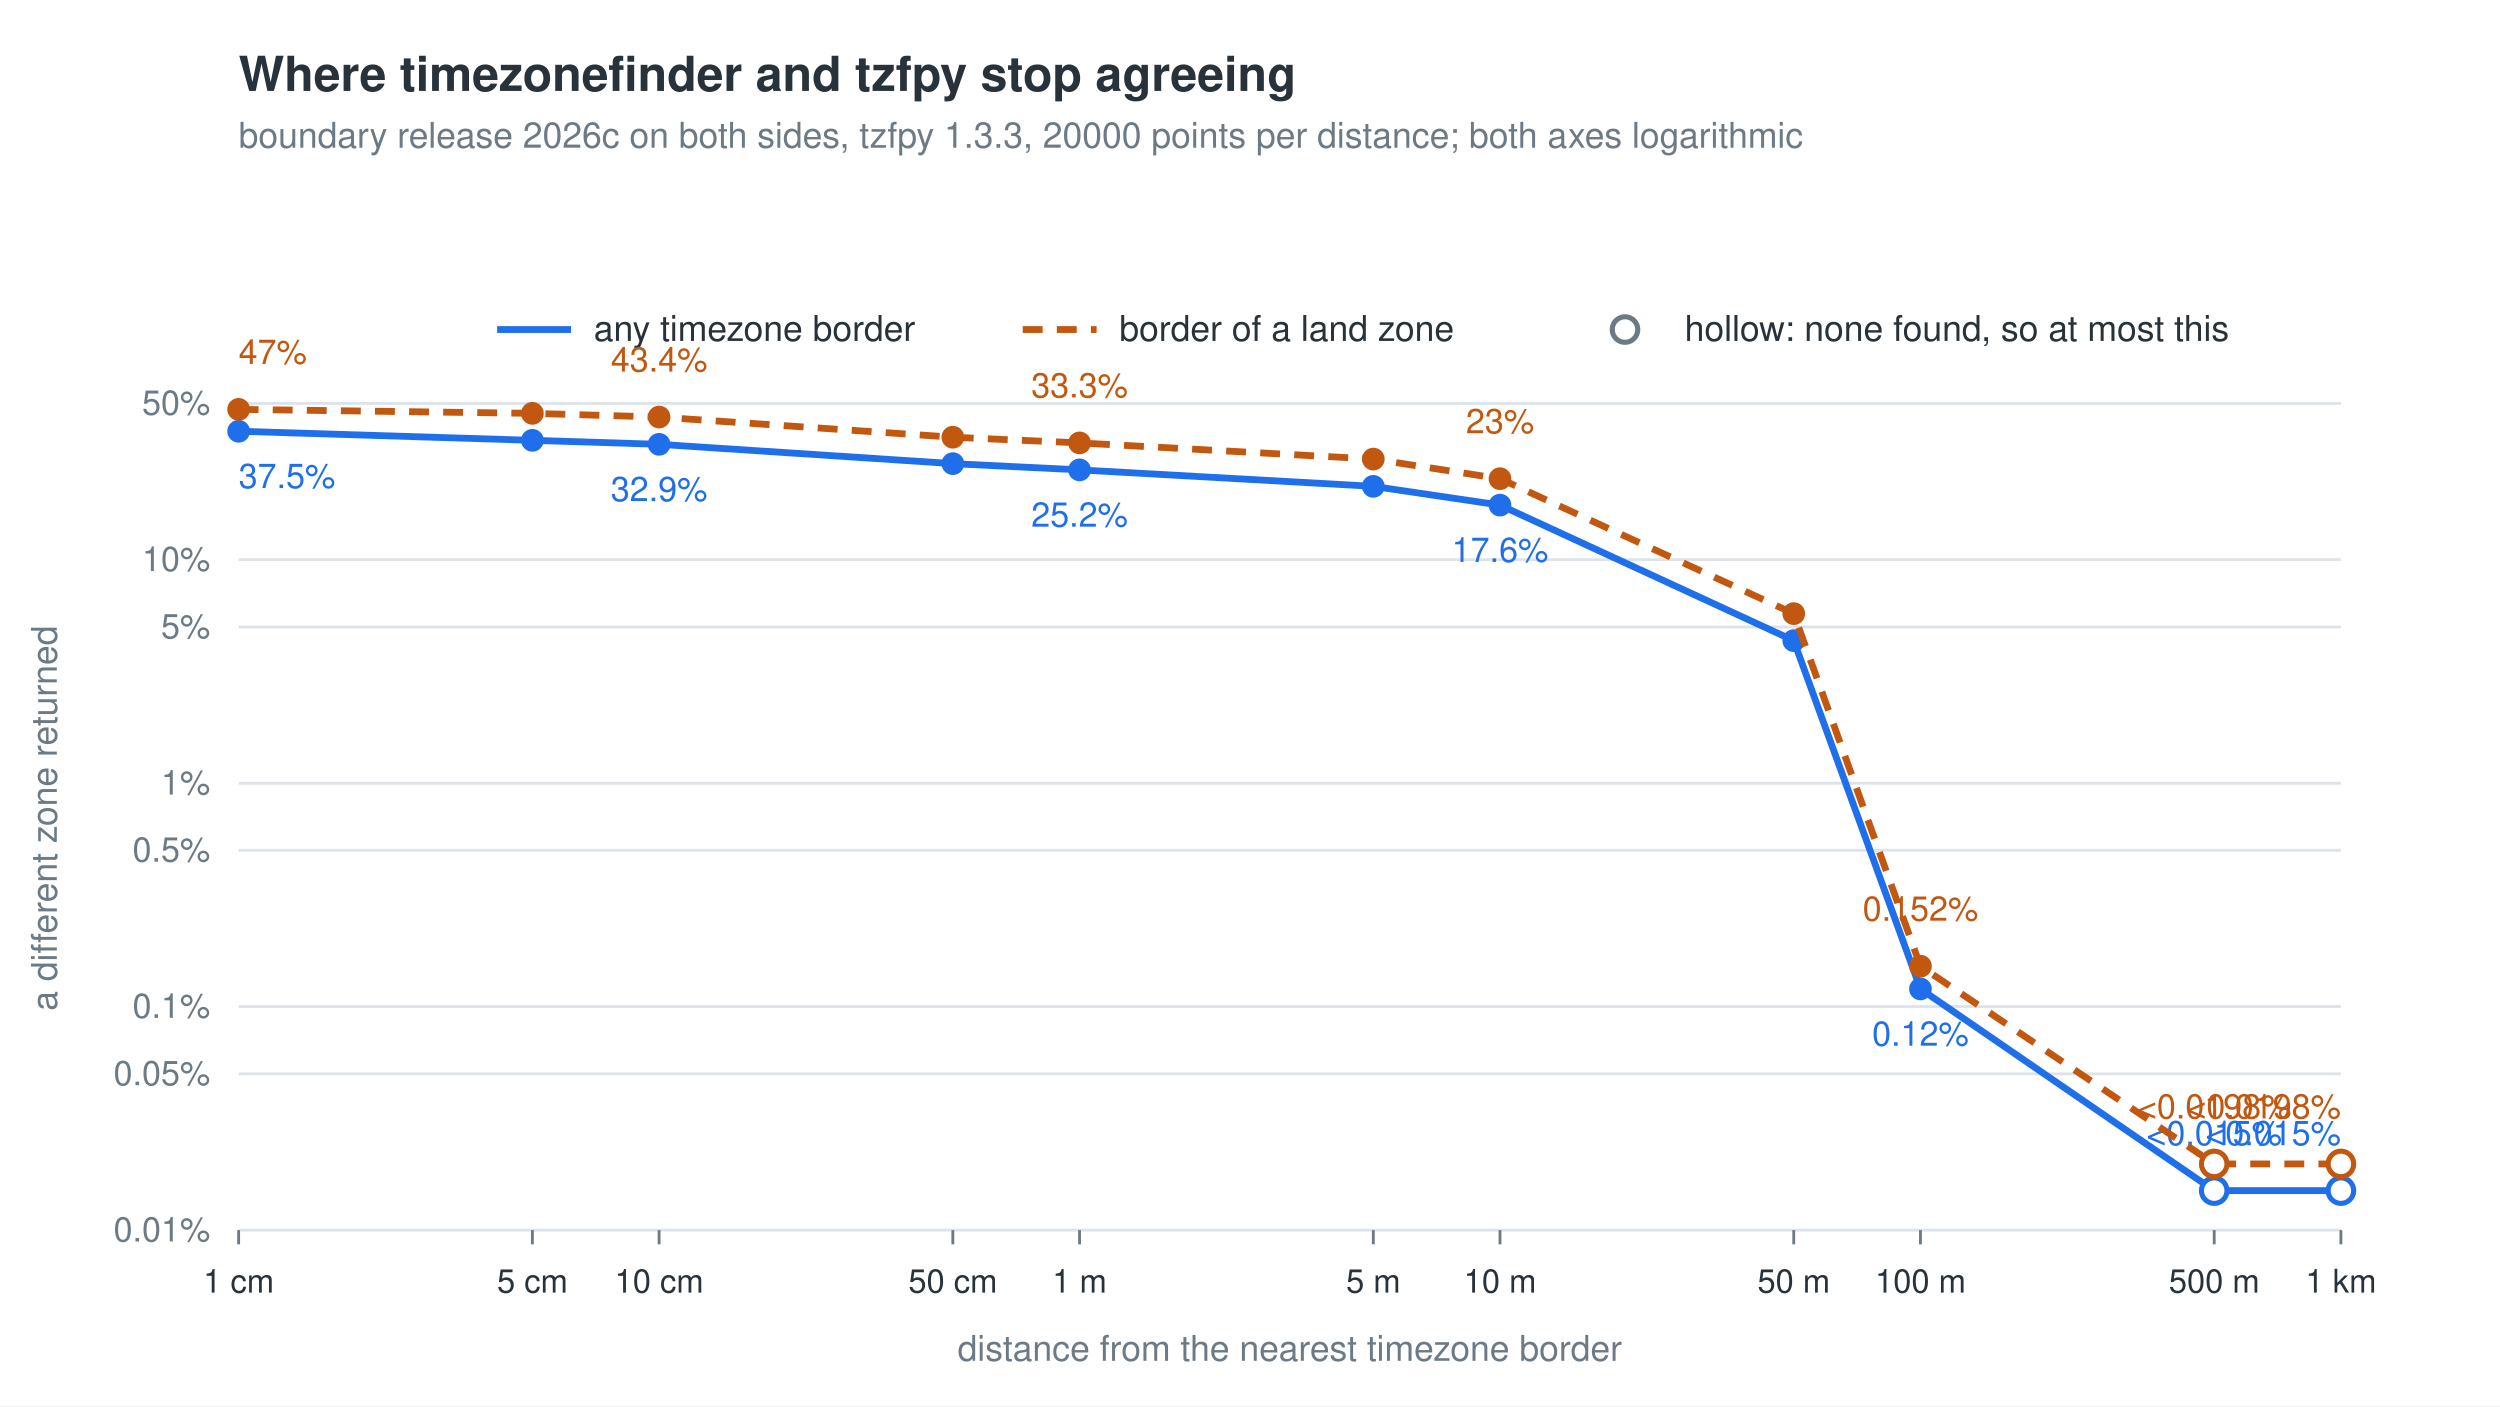
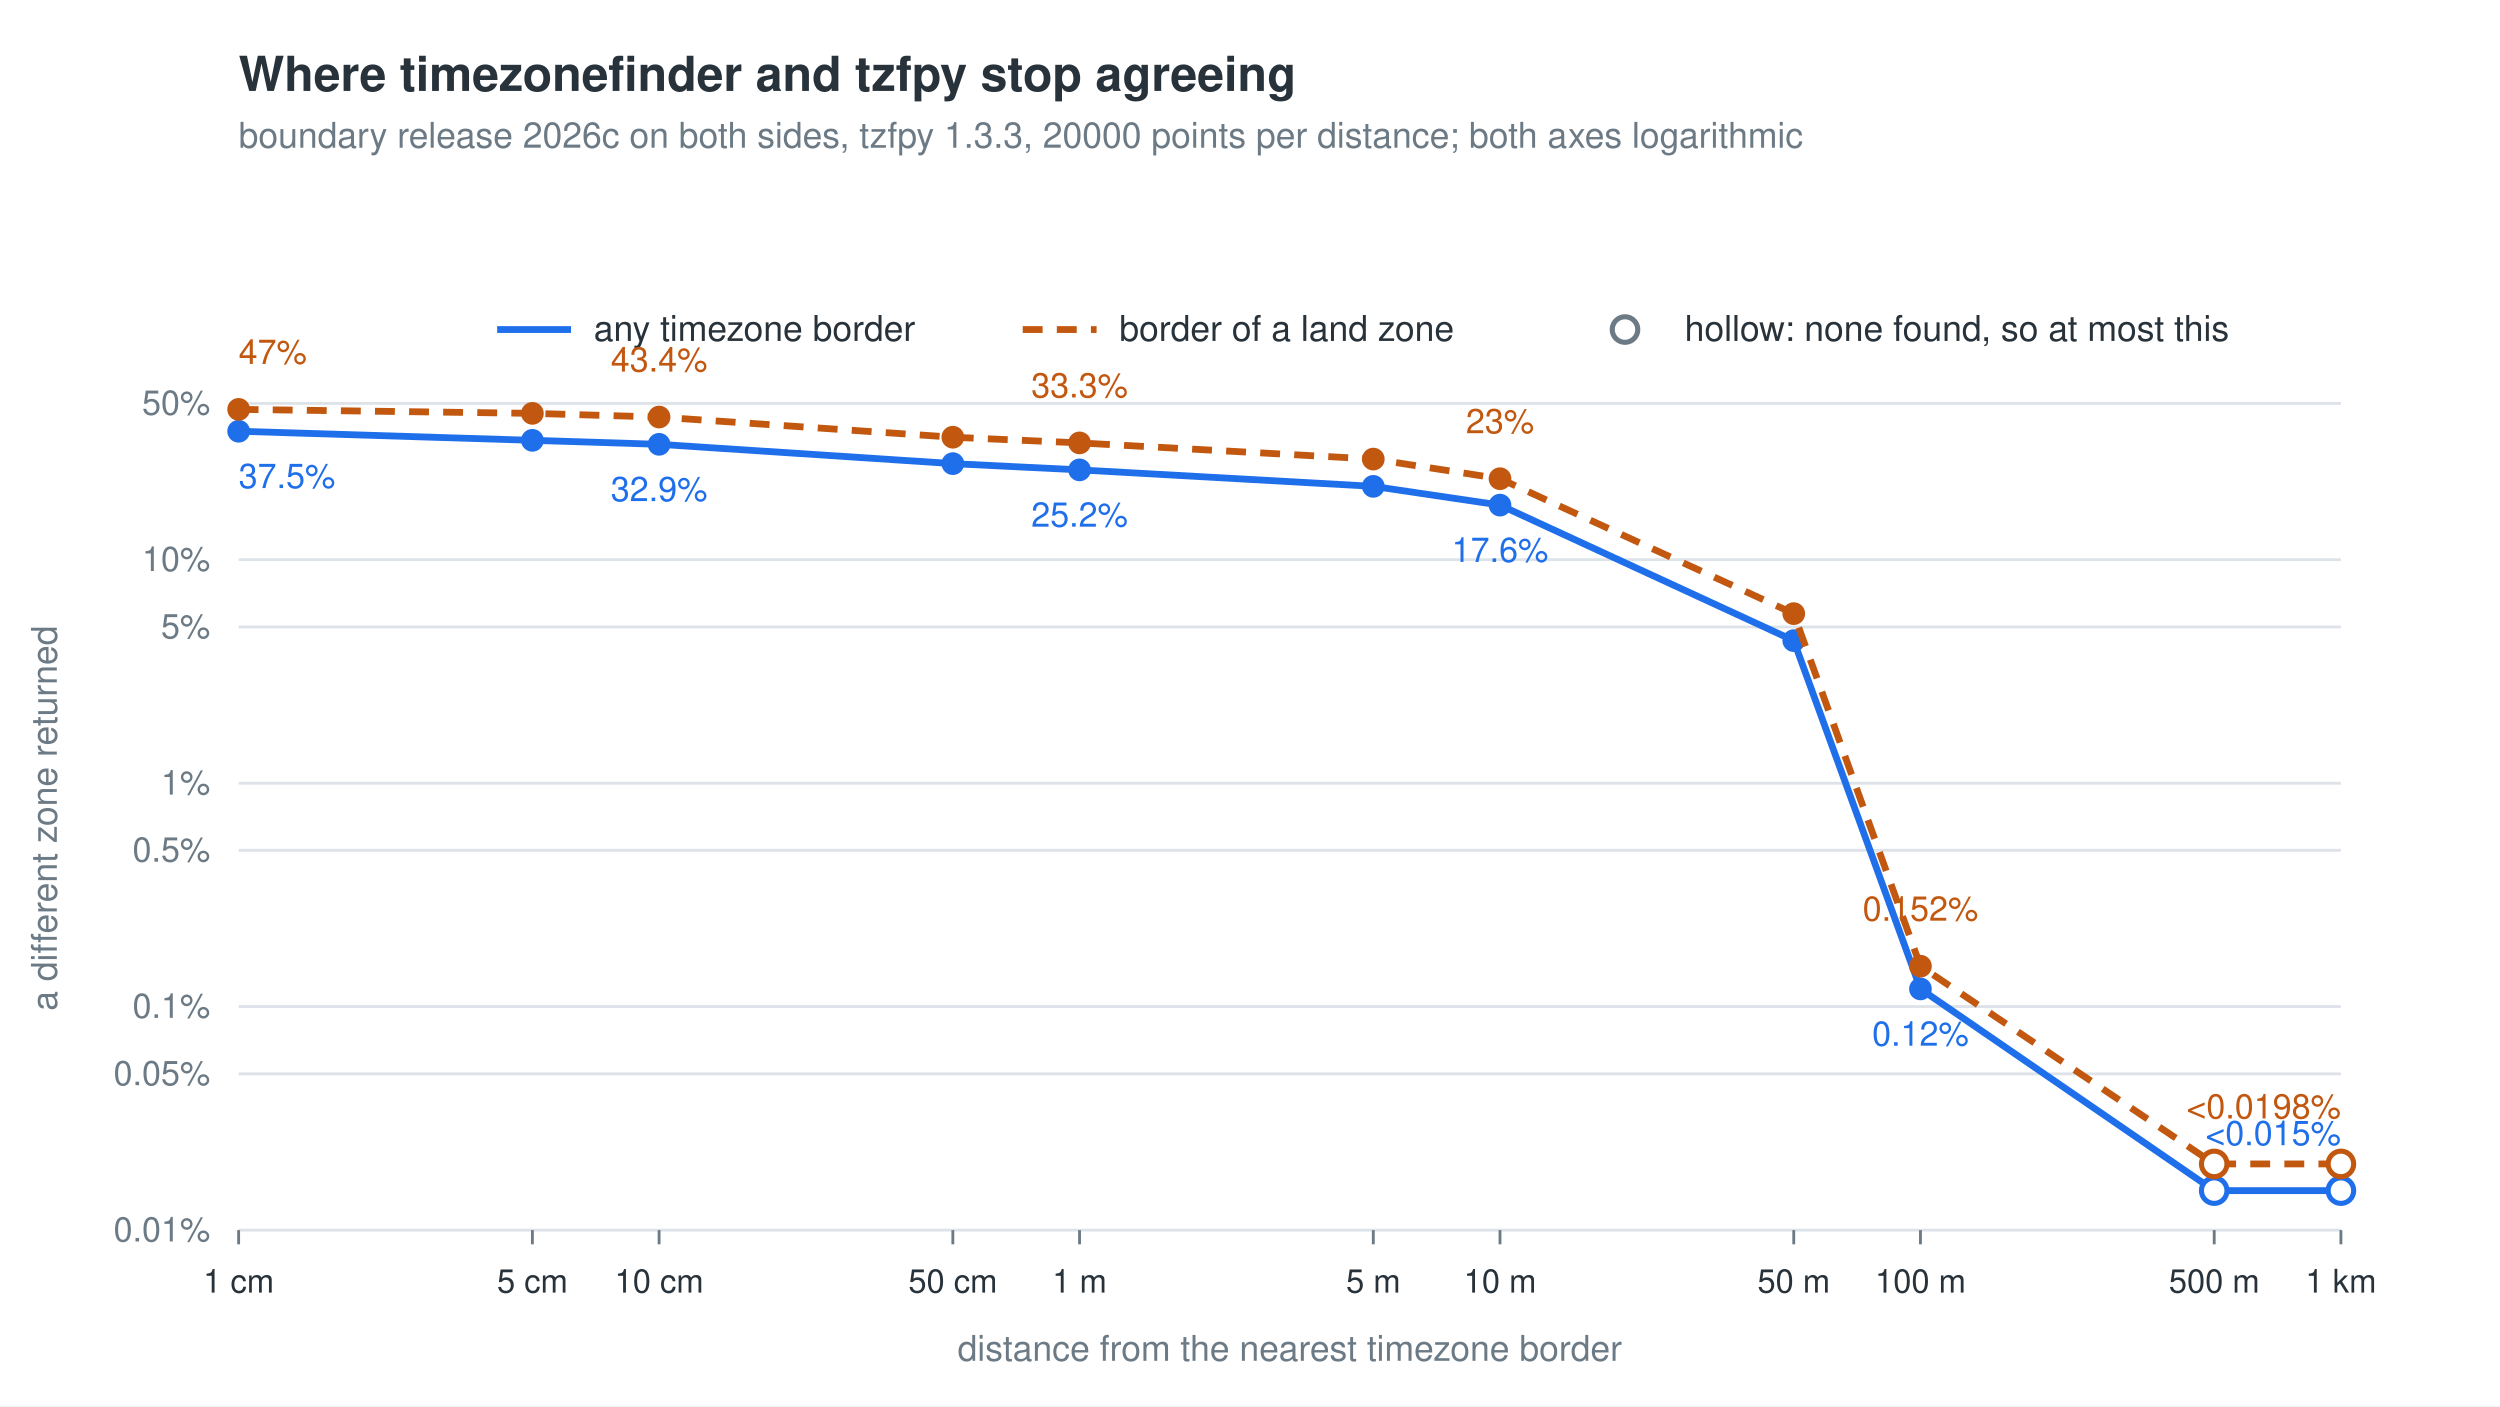
<svg xmlns="http://www.w3.org/2000/svg" viewBox="0 0 880 495" width="880" height="495" font-family="Helvetica, Arial, sans-serif" role="img" aria-label="How often timezonefinder and tzfpy return a different zone, against distance from the nearest timezone border">
  <rect width="880" height="495" fill="#ffffff" />
  <text x="84" y="32" font-size="17" font-weight="600" fill="#28323a">Where timezonefinder and tzfpy stop agreeing</text>
  <text x="84" y="52" font-size="12.5" fill="#6b7a85">boundary release 2026c on both sides, tzfpy 1.3.3, 20000 points per distance; both axes logarithmic</text>
  <line x1="175" y1="116" x2="201" y2="116" stroke="#1f6feb" stroke-width="2.4" />
  <text x="209" y="120" font-size="12.5" fill="#28323a">any timezone border</text>
  <line x1="360" y1="116" x2="386" y2="116" stroke="#c2570f" stroke-width="2.4" stroke-dasharray="7 5" />
  <text x="394" y="120" font-size="12.5" fill="#28323a">border of a land zone</text>
  <circle cx="572" cy="116" r="4.5" fill="#ffffff" stroke="#6b7a85" stroke-width="1.8" />
  <text x="593" y="120" font-size="12.5" fill="#28323a">hollow: none found, so at most this</text>
  <line x1="84" y1="433.0" x2="824" y2="433.0" stroke="#dde3e8" stroke-width="1" />
  <text x="74" y="437.0" font-size="12" text-anchor="end" fill="#6b7a85">0.01%</text>
  <line x1="84" y1="378.0" x2="824" y2="378.0" stroke="#dde3e8" stroke-width="1" />
  <text x="74" y="382.0" font-size="12" text-anchor="end" fill="#6b7a85">0.05%</text>
  <line x1="84" y1="354.3" x2="824" y2="354.3" stroke="#dde3e8" stroke-width="1" />
  <text x="74" y="358.3" font-size="12" text-anchor="end" fill="#6b7a85">0.1%</text>
  <line x1="84" y1="299.3" x2="824" y2="299.3" stroke="#dde3e8" stroke-width="1" />
  <text x="74" y="303.3" font-size="12" text-anchor="end" fill="#6b7a85">0.5%</text>
  <line x1="84" y1="275.7" x2="824" y2="275.7" stroke="#dde3e8" stroke-width="1" />
  <text x="74" y="279.7" font-size="12" text-anchor="end" fill="#6b7a85">1%</text>
  <line x1="84" y1="220.7" x2="824" y2="220.7" stroke="#dde3e8" stroke-width="1" />
  <text x="74" y="224.7" font-size="12" text-anchor="end" fill="#6b7a85">5%</text>
  <line x1="84" y1="197.0" x2="824" y2="197.0" stroke="#dde3e8" stroke-width="1" />
  <text x="74" y="201.0" font-size="12" text-anchor="end" fill="#6b7a85">10%</text>
  <line x1="84" y1="142.0" x2="824" y2="142.0" stroke="#dde3e8" stroke-width="1" />
  <text x="74" y="146.0" font-size="12" text-anchor="end" fill="#6b7a85">50%</text>
  <line x1="84.0" y1="433.0" x2="84.0" y2="438.0" stroke="#6b7a85" stroke-width="1" />
  <text x="84.0" y="455.0" font-size="11.5" text-anchor="middle" fill="#28323a">1 cm</text>
  <line x1="187.4" y1="433.0" x2="187.4" y2="438.0" stroke="#6b7a85" stroke-width="1" />
  <text x="187.4" y="455.0" font-size="11.5" text-anchor="middle" fill="#28323a">5 cm</text>
  <line x1="232.0" y1="433.0" x2="232.0" y2="438.0" stroke="#6b7a85" stroke-width="1" />
  <text x="232.0" y="455.0" font-size="11.5" text-anchor="middle" fill="#28323a">10 cm</text>
  <line x1="335.4" y1="433.0" x2="335.4" y2="438.0" stroke="#6b7a85" stroke-width="1" />
  <text x="335.4" y="455.0" font-size="11.5" text-anchor="middle" fill="#28323a">50 cm</text>
  <line x1="380.0" y1="433.0" x2="380.0" y2="438.0" stroke="#6b7a85" stroke-width="1" />
  <text x="380.0" y="455.0" font-size="11.5" text-anchor="middle" fill="#28323a">1 m</text>
  <line x1="483.4" y1="433.0" x2="483.4" y2="438.0" stroke="#6b7a85" stroke-width="1" />
  <text x="483.4" y="455.0" font-size="11.5" text-anchor="middle" fill="#28323a">5 m</text>
  <line x1="528.0" y1="433.0" x2="528.0" y2="438.0" stroke="#6b7a85" stroke-width="1" />
  <text x="528.0" y="455.0" font-size="11.5" text-anchor="middle" fill="#28323a">10 m</text>
  <line x1="631.4" y1="433.0" x2="631.4" y2="438.0" stroke="#6b7a85" stroke-width="1" />
  <text x="631.4" y="455.0" font-size="11.5" text-anchor="middle" fill="#28323a">50 m</text>
  <line x1="676.0" y1="433.0" x2="676.0" y2="438.0" stroke="#6b7a85" stroke-width="1" />
  <text x="676.0" y="455.0" font-size="11.5" text-anchor="middle" fill="#28323a">100 m</text>
  <line x1="779.4" y1="433.0" x2="779.4" y2="438.0" stroke="#6b7a85" stroke-width="1" />
  <text x="779.4" y="455.0" font-size="11.5" text-anchor="middle" fill="#28323a">500 m</text>
  <line x1="824.0" y1="433.0" x2="824.0" y2="438.0" stroke="#6b7a85" stroke-width="1" />
  <text x="824.0" y="455.0" font-size="11.5" text-anchor="middle" fill="#28323a">1 km</text>
  <polyline points="84.0,151.8 187.4,155.0 232.0,156.4 335.4,163.2 380.0,165.4 483.4,171.2 528.0,177.8 631.4,225.5 676.0,348.1 779.4,419.1 824.0,419.1" fill="none" stroke="#1f6feb" stroke-width="2.4" stroke-linejoin="round" />
  <circle cx="84.0" cy="151.8" r="4" fill="#1f6feb" />
  <text x="84.0" y="171.8" font-size="12" text-anchor="start" fill="#1f6feb">37.5%</text>
  <circle cx="187.4" cy="155.0" r="4" fill="#1f6feb" />
  <circle cx="232.0" cy="156.4" r="4" fill="#1f6feb" />
  <text x="232.0" y="176.4" font-size="12" text-anchor="middle" fill="#1f6feb">32.9%</text>
  <circle cx="335.4" cy="163.2" r="4" fill="#1f6feb" />
  <circle cx="380.0" cy="165.4" r="4" fill="#1f6feb" />
  <text x="380.0" y="185.4" font-size="12" text-anchor="middle" fill="#1f6feb">25.2%</text>
  <circle cx="483.4" cy="171.2" r="4" fill="#1f6feb" />
  <circle cx="528.0" cy="177.8" r="4" fill="#1f6feb" />
  <text x="528.0" y="197.8" font-size="12" text-anchor="middle" fill="#1f6feb">17.6%</text>
  <circle cx="631.4" cy="225.5" r="4" fill="#1f6feb" />
  <circle cx="676.0" cy="348.1" r="4" fill="#1f6feb" />
  <text x="676.0" y="368.1" font-size="12" text-anchor="middle" fill="#1f6feb">0.12%</text>
  <circle cx="779.4" cy="419.1" r="4.5" fill="#ffffff" stroke="#1f6feb" stroke-width="1.8" />
-   <text x="779.4" y="403.1" font-size="12" text-anchor="middle" fill="#1f6feb">&lt;0.015%</text>
  <circle cx="824.0" cy="419.1" r="4.5" fill="#ffffff" stroke="#1f6feb" stroke-width="1.8" />
  <text x="824.0" y="403.1" font-size="12" text-anchor="end" fill="#1f6feb">&lt;0.015%</text>
  <polyline points="84.0,144.1 187.4,145.5 232.0,146.8 335.4,153.9 380.0,155.9 483.4,161.6 528.0,168.5 631.4,216.0 676.0,340.1 779.4,409.7 824.0,409.7" fill="none" stroke="#c2570f" stroke-width="2.4" stroke-linejoin="round" stroke-dasharray="7 5" />
  <circle cx="84.0" cy="144.1" r="4" fill="#c2570f" />
  <text x="84.0" y="128.1" font-size="12" text-anchor="start" fill="#c2570f">47%</text>
  <circle cx="187.4" cy="145.5" r="4" fill="#c2570f" />
  <circle cx="232.0" cy="146.8" r="4" fill="#c2570f" />
  <text x="232.0" y="130.8" font-size="12" text-anchor="middle" fill="#c2570f">43.4%</text>
  <circle cx="335.4" cy="153.9" r="4" fill="#c2570f" />
  <circle cx="380.0" cy="155.9" r="4" fill="#c2570f" />
  <text x="380.0" y="139.9" font-size="12" text-anchor="middle" fill="#c2570f">33.3%</text>
  <circle cx="483.4" cy="161.6" r="4" fill="#c2570f" />
  <circle cx="528.0" cy="168.5" r="4" fill="#c2570f" />
  <text x="528.0" y="152.5" font-size="12" text-anchor="middle" fill="#c2570f">23%</text>
  <circle cx="631.4" cy="216.0" r="4" fill="#c2570f" />
  <circle cx="676.0" cy="340.1" r="4" fill="#c2570f" />
  <text x="676.0" y="324.1" font-size="12" text-anchor="middle" fill="#c2570f">0.152%</text>
  <circle cx="779.4" cy="409.7" r="4.5" fill="#ffffff" stroke="#c2570f" stroke-width="1.8" />
-   <text x="779.4" y="393.7" font-size="12" text-anchor="middle" fill="#c2570f">&lt;0.0198%</text>
  <circle cx="824.0" cy="409.7" r="4.5" fill="#ffffff" stroke="#c2570f" stroke-width="1.8" />
  <text x="824.0" y="393.7" font-size="12" text-anchor="end" fill="#c2570f">&lt;0.0198%</text>
  <text x="454" y="479.0" font-size="12.5" text-anchor="middle" fill="#6b7a85">distance from the nearest timezone border</text>
  <text x="20" y="288" font-size="12.5" text-anchor="middle" fill="#6b7a85" transform="rotate(-90 20 288)">a different zone returned</text>
</svg>
